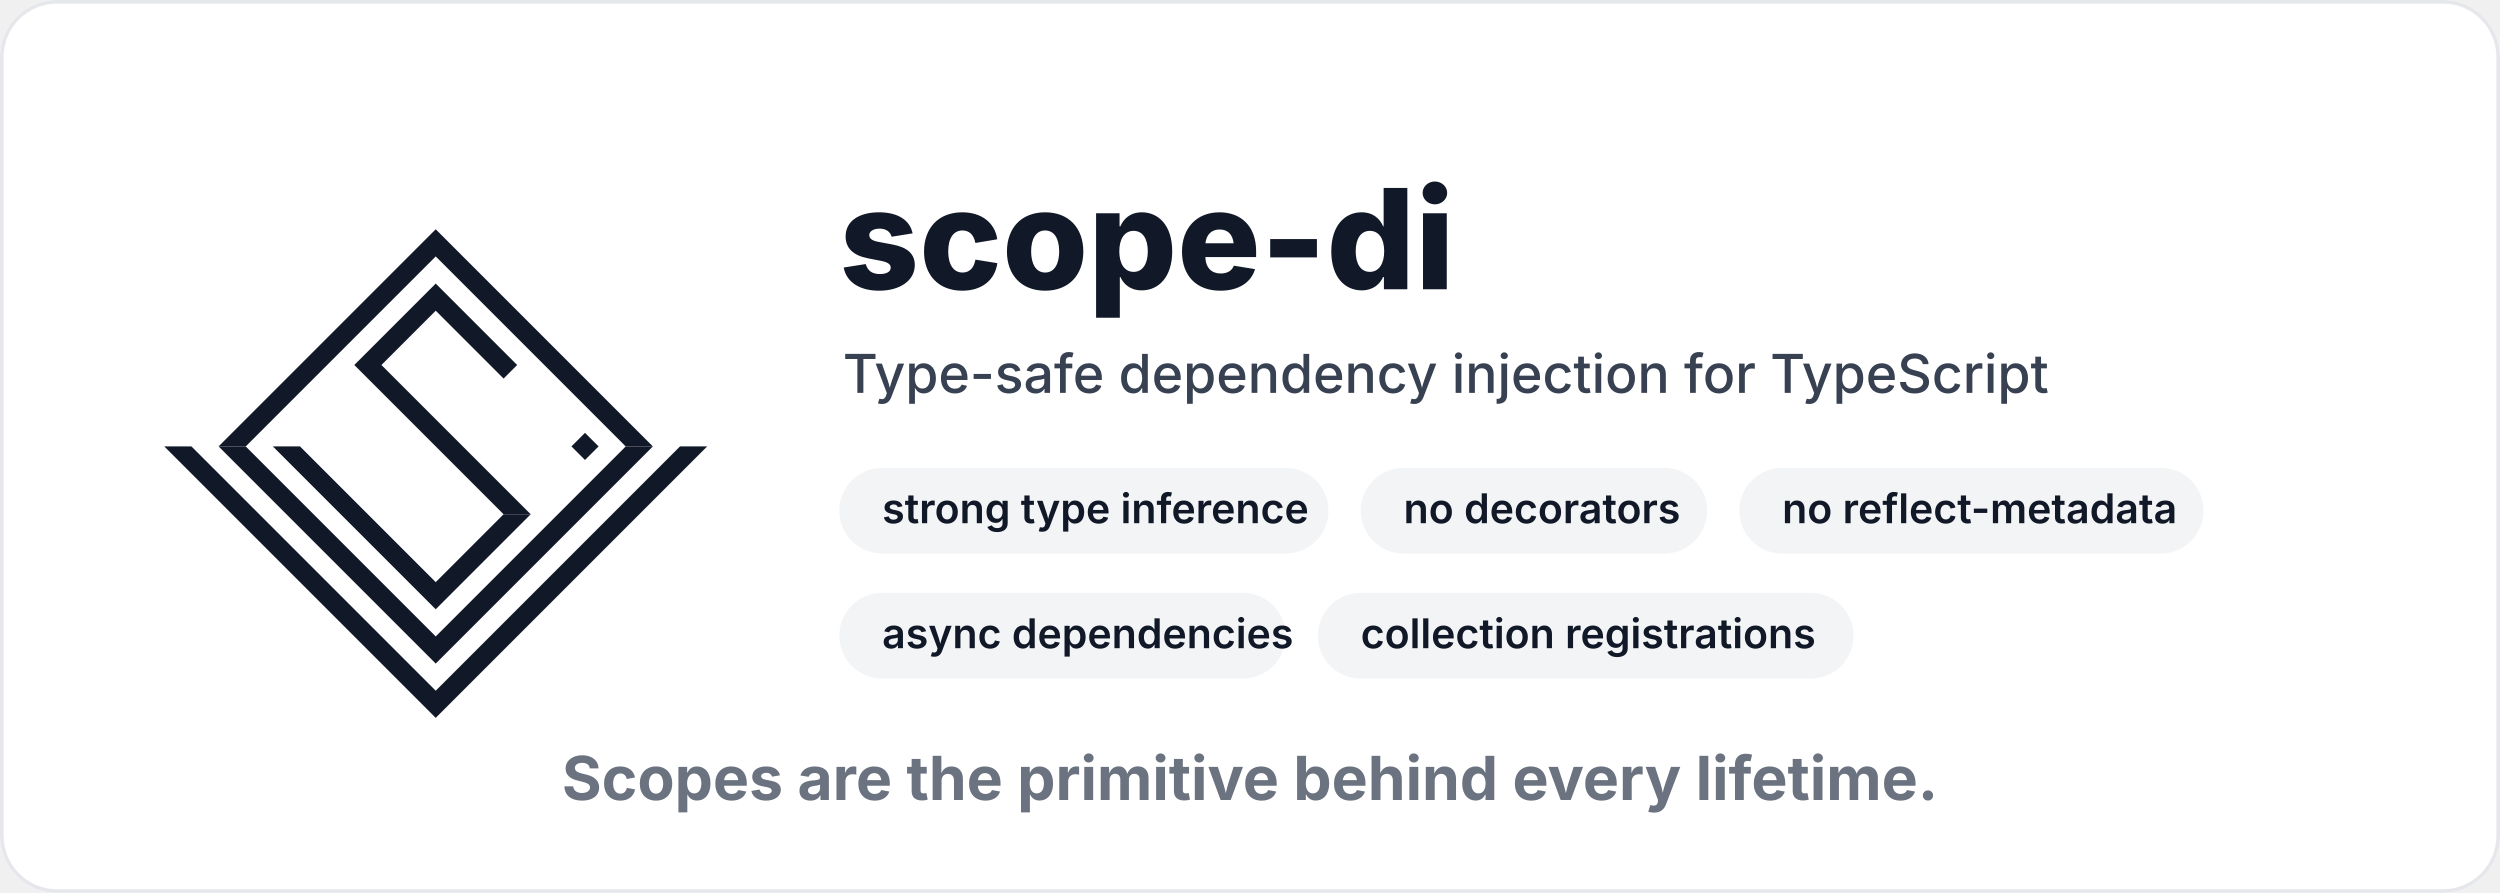
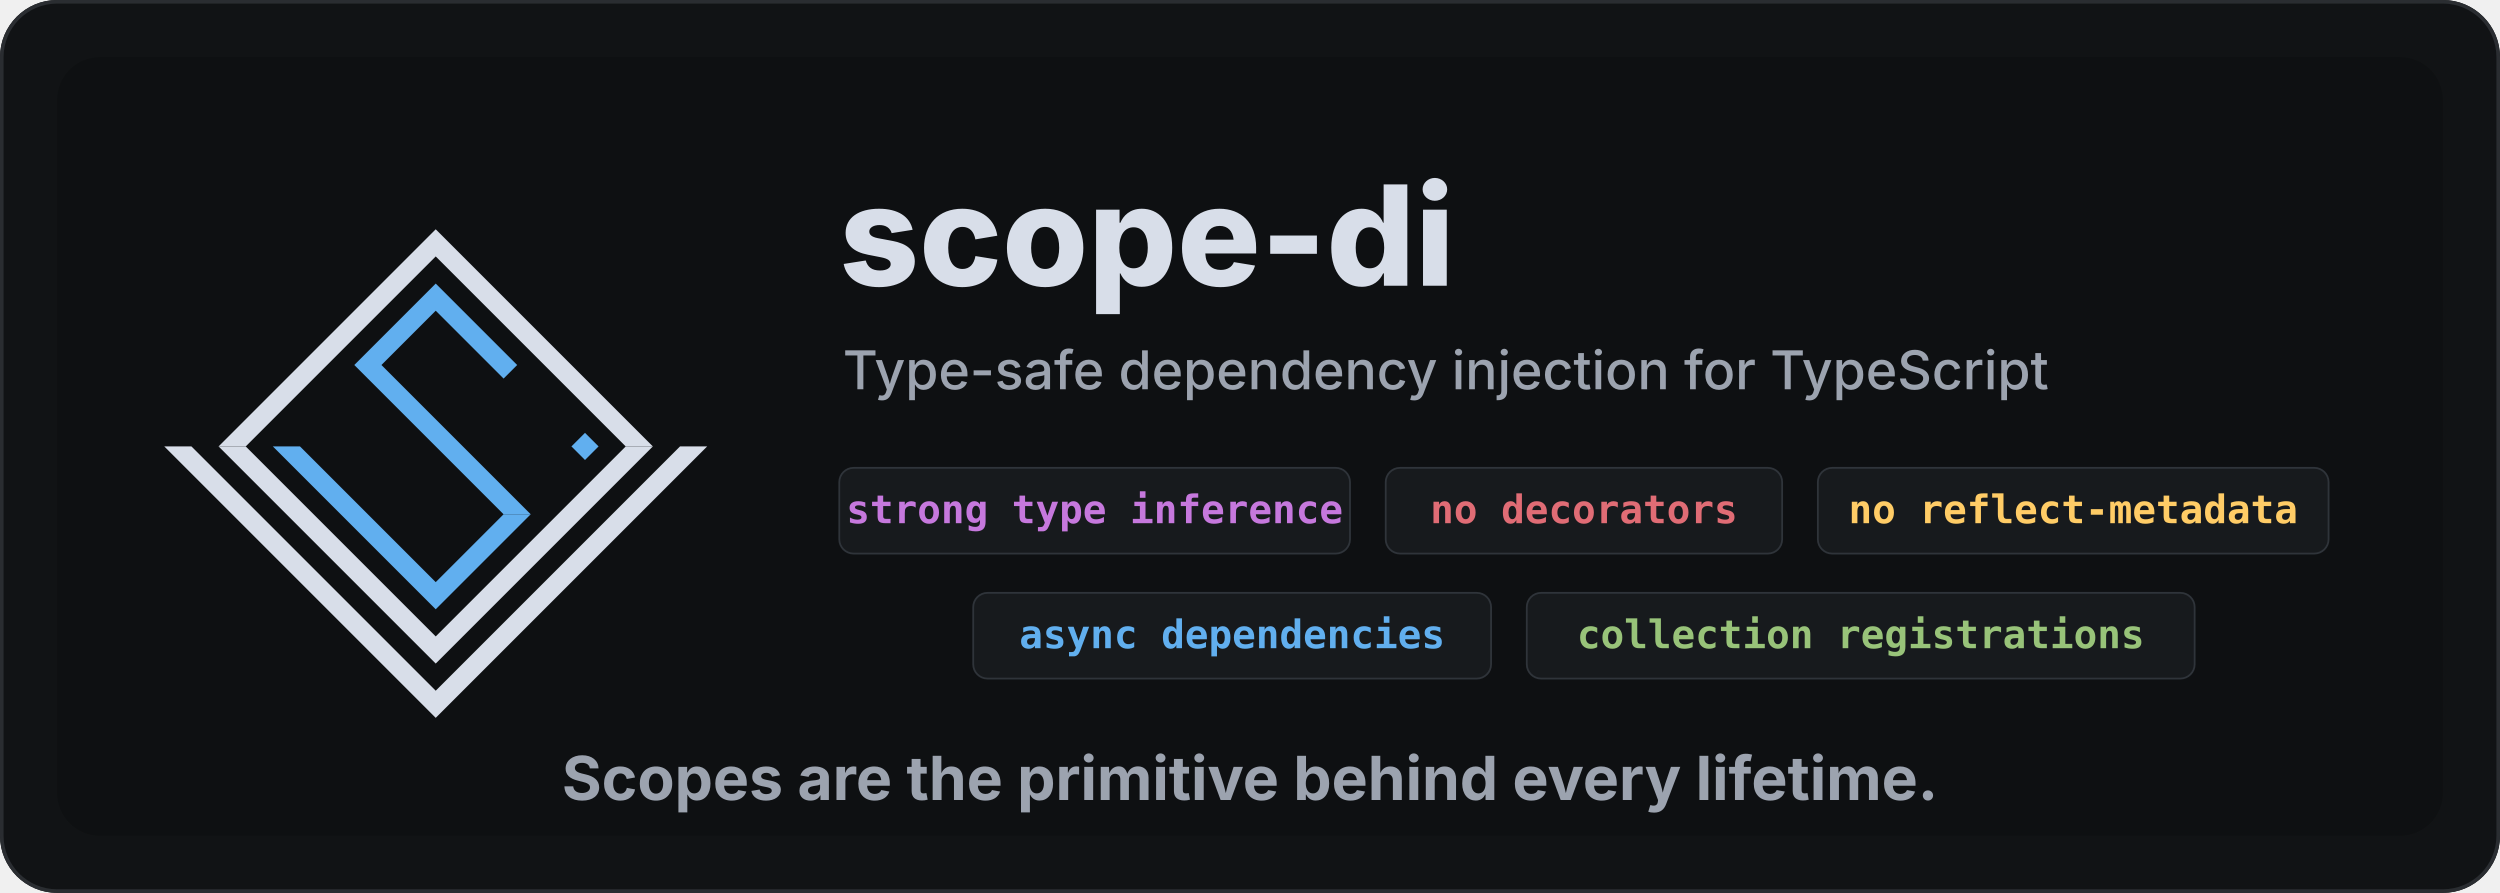
<svg xmlns="http://www.w3.org/2000/svg" width="1400" height="500" viewBox="0 0 1400 500" role="img" aria-labelledby="title description">
-   <rect width="1400" height="500" rx="32" fill="#ffffff" />
-   <rect x="1" y="1" width="1398" height="498" rx="31" fill="none" stroke="#e5e7eb" stroke-width="2" />
+   <rect width="1400" height="500" rx="32" fill="#111315" />
+   <rect x="1" y="1" width="1398" height="498" rx="31" fill="none" stroke="#2a2d31" stroke-width="2" />
+   <rect x="32" y="32" width="1336" height="436" rx="24" fill="#0d0f10" opacity="0.72" />
  <g transform="translate(92 98) scale(0.304)">
-     <rect width="1000" height="1000" fill="white" />
-     <polygon points="800,500 775,475 750,500 775,525" fill="#111827" />
-     <polygon points="625,625 350,350 500,200 650,350 625,375 500,250 400,350 675,625" fill="#111827" />
-     <polygon points="250,500 200,500 500,800 675,625 625,625 500,750" fill="#111827" />
-     <polygon points="150,500 100,500 500,100 900,500 850,500 500,150" fill="#111827" />
-     <polygon points="150,500 100,500 500,900 900,500 850,500 500,850" fill="#111827" />
-     <polygon points="0,500 50,500 500,950 950,500 1000,500 500,1000" fill="#111827" />
+     <rect width="1000" height="1000" fill="none" />
+     <polygon points="800,500 775,475 750,500 775,525" fill="#61afef" />
+     <polygon points="625,625 350,350 500,200 650,350 625,375 500,250 400,350 675,625" fill="#61afef" />
+     <polygon points="250,500 200,500 500,800 675,625 625,625 500,750" fill="#61afef" />
+     <polygon points="150,500 100,500 500,100 900,500 850,500 500,150" fill="#d8dee9" />
+     <polygon points="150,500 100,500 500,900 900,500 850,500 500,850" fill="#d8dee9" />
+     <polygon points="0,500 50,500 500,950 950,500 1000,500 500,1000" fill="#d8dee9" />
  </g>
-   <g transform="translate(470 84)">
-     <text x="0" y="78" fill="#111827" font-family="Inter, ui-sans-serif, system-ui, -apple-system, BlinkMacSystemFont, Segoe UI, sans-serif" font-size="78" font-weight="760" letter-spacing="0">scope-di</text>
-     <text x="2" y="136" fill="#374151" font-family="Inter, ui-sans-serif, system-ui, -apple-system, BlinkMacSystemFont, Segoe UI, sans-serif" font-size="30" font-weight="500" letter-spacing="0">Type-safe dependency injection for TypeScript</text>
-     <g transform="translate(0 178)" font-family="Inter, ui-sans-serif, system-ui, -apple-system, BlinkMacSystemFont, Segoe UI, sans-serif" font-size="23" font-weight="620">
-       <rect x="0" y="0" width="274" height="48" rx="24" fill="#f3f4f6" />
-       <text x="24" y="31" fill="#111827">strong type inference</text>
-       <rect x="292" y="0" width="194" height="48" rx="24" fill="#f3f4f6" />
-       <text x="316" y="31" fill="#111827">no decorators</text>
-       <rect x="504" y="0" width="260" height="48" rx="24" fill="#f3f4f6" />
-       <text x="528" y="31" fill="#111827">no reflect-metadata</text>
-       <rect x="0" y="70" width="250" height="48" rx="24" fill="#f3f4f6" />
-       <text x="24" y="101" fill="#111827">async dependencies</text>
-       <rect x="268" y="70" width="300" height="48" rx="24" fill="#f3f4f6" />
-       <text x="292" y="101" fill="#111827">collection registrations</text>
+   <g transform="translate(470 82)">
+     <text x="0" y="78" fill="#d8dee9" font-family="Inter, ui-sans-serif, system-ui, -apple-system, BlinkMacSystemFont, Segoe UI, sans-serif" font-size="78" font-weight="760" letter-spacing="0">scope-di</text>
+     <text x="2" y="136" fill="#9ca3af" font-family="Inter, ui-sans-serif, system-ui, -apple-system, BlinkMacSystemFont, Segoe UI, sans-serif" font-size="30" font-weight="500" letter-spacing="0">Type-safe dependency injection for TypeScript</text>
+     <g transform="translate(0 180)" font-family="Cascadia Code, Consolas, ui-monospace, SFMono-Regular, Menlo, Monaco, monospace" font-size="22" font-weight="620">
+       <rect x="0" y="0" width="286" height="48" rx="8" fill="#171a1d" stroke="#2f343a" />
+       <text x="143" y="31" text-anchor="middle" fill="#c678dd">strong type inference</text>
+       <rect x="306" y="0" width="222" height="48" rx="8" fill="#171a1d" stroke="#2f343a" />
+       <text x="417" y="31" text-anchor="middle" fill="#e06c75">no decorators</text>
+       <rect x="548" y="0" width="286" height="48" rx="8" fill="#171a1d" stroke="#2f343a" />
+       <text x="691" y="31" text-anchor="middle" fill="#ffcc66">no reflect-metadata</text>
+       <rect x="75" y="70" width="290" height="48" rx="8" fill="#171a1d" stroke="#2f343a" />
+       <text x="220" y="101" text-anchor="middle" fill="#61afef">async dependencies</text>
+       <rect x="385" y="70" width="374" height="48" rx="8" fill="#171a1d" stroke="#2f343a" />
+       <text x="572" y="101" text-anchor="middle" fill="#98c379">collection registrations</text>
    </g>
  </g>
-   <text x="700" y="448" text-anchor="middle" fill="#6b7280" font-family="Inter, ui-sans-serif, system-ui, -apple-system, BlinkMacSystemFont, Segoe UI, sans-serif" font-size="34" font-weight="680" letter-spacing="0">Scopes are the primitive behind every lifetime.</text>
+   <text x="700" y="448" text-anchor="middle" fill="#9ca3af" font-family="Inter, ui-sans-serif, system-ui, -apple-system, BlinkMacSystemFont, Segoe UI, sans-serif" font-size="34" font-weight="680" letter-spacing="0">Scopes are the primitive behind every lifetime.</text>
</svg>
